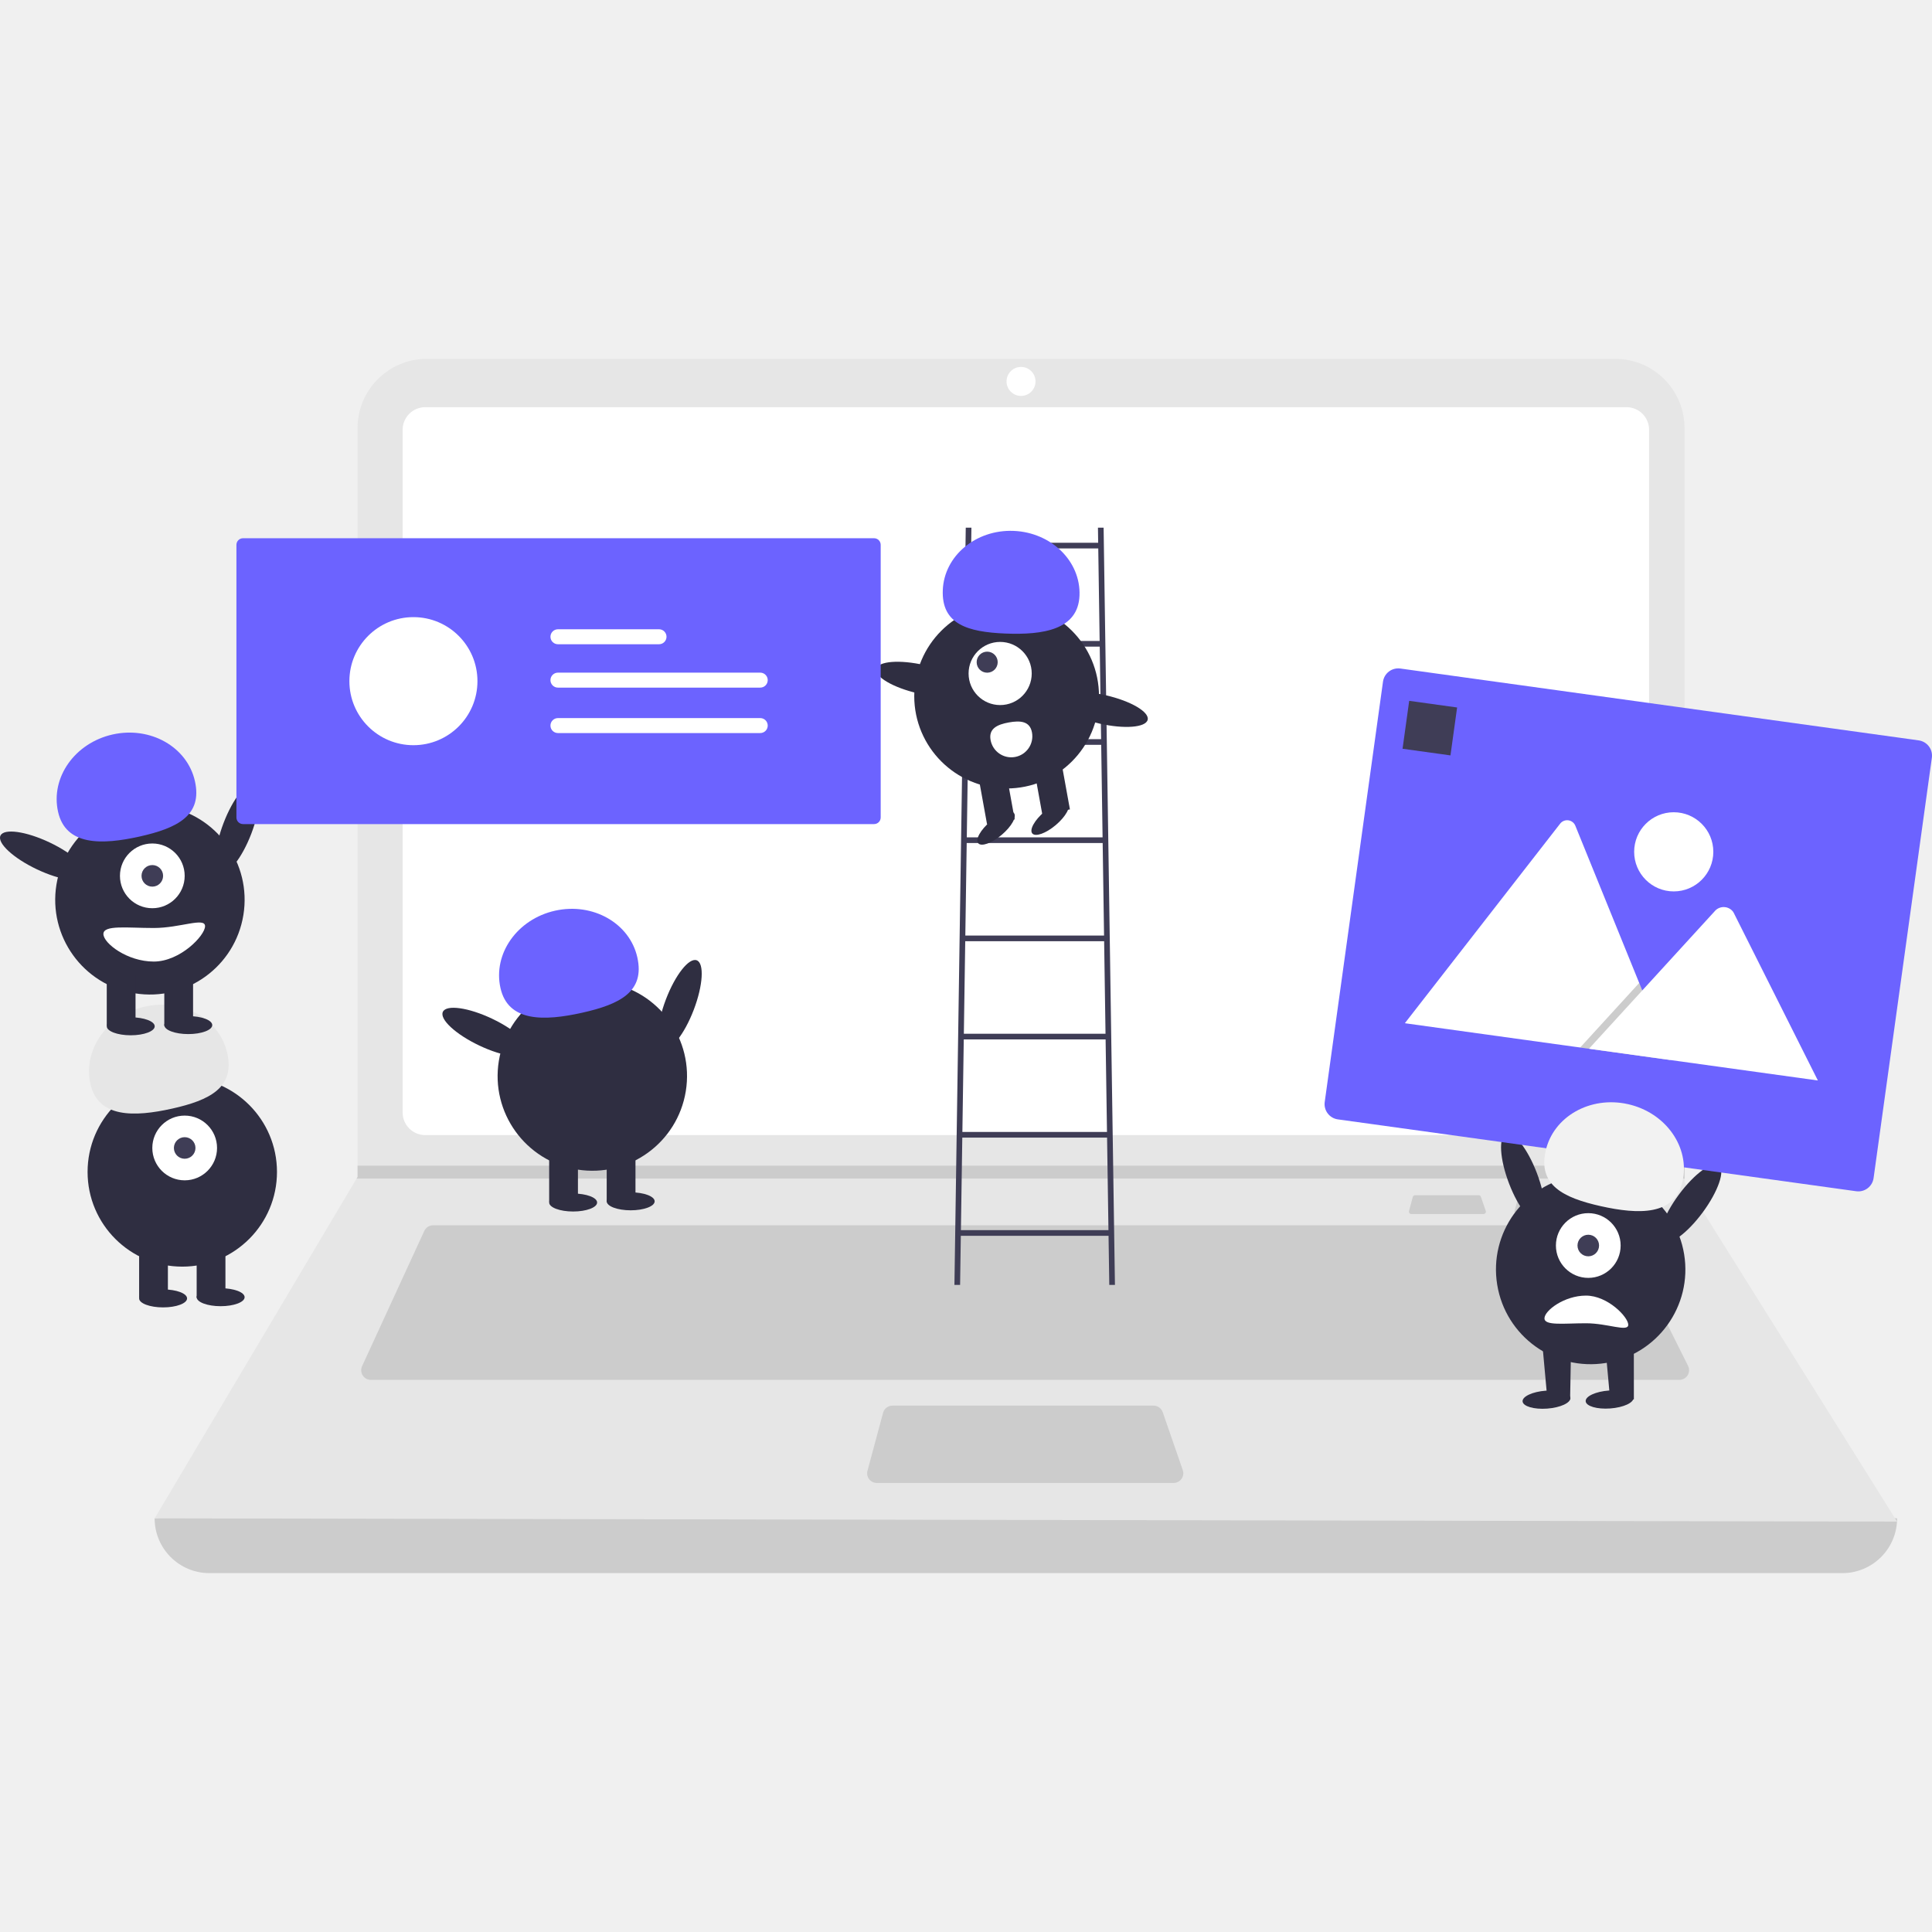
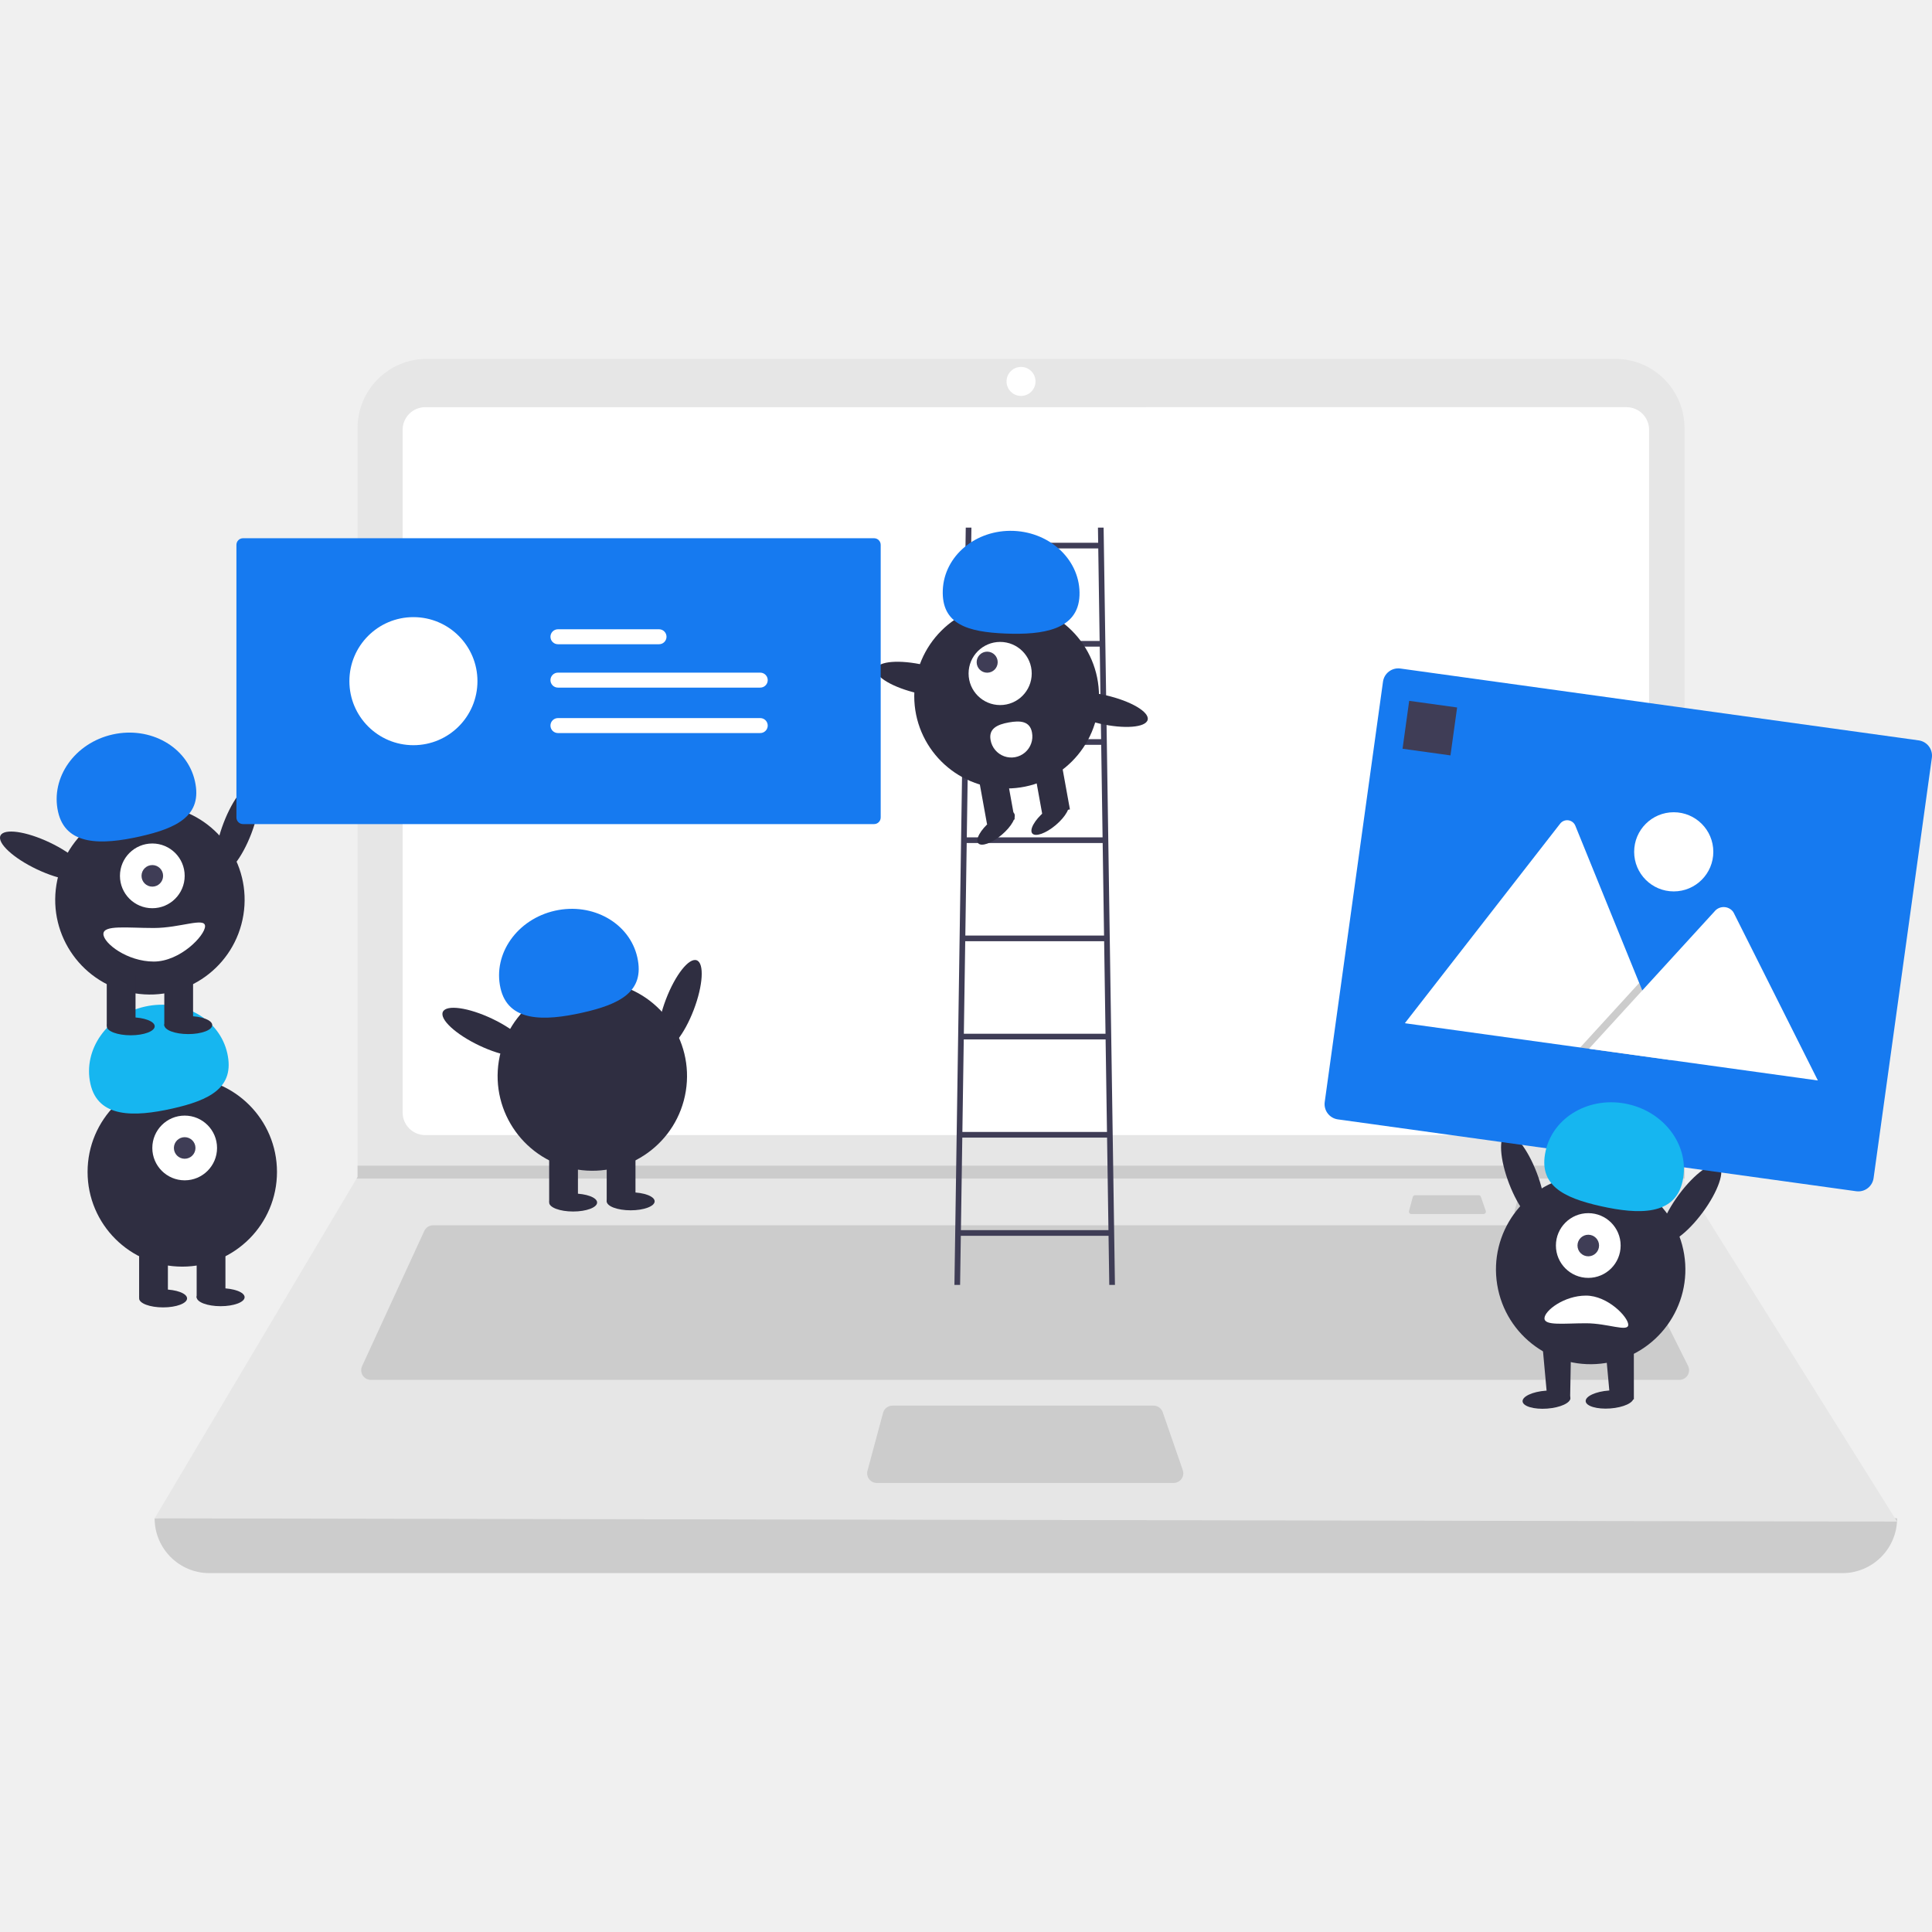
- <svg xmlns="http://www.w3.org/2000/svg" id="f241e7b9-92bc-4a39-8e1f-dd6f59c49ece" data-name="Layer 1" width="600" height="600" viewBox="0 0 600 600" version="1.1">
-   <defs id="defs142" />
-   <g id="g1021" transform="matrix(0.6828766,0,0,0.6828766,-0.00180739,111.4528)" style="stroke-width:1.464">
-     <path id="path2" transform="translate(-160.6798,-173.8927)" d="M 998.543,726.107 H 255.909 a 24.901,24.901 0 0 1 -24.901,-24.901 v 0 q 403.807,-46.93 792.435,0 v 0 a 24.901,24.901 0 0 1 -24.901,24.901 z" style="fill:#cccccc;stroke-width:2.144" />
-     <path id="path4" transform="translate(-160.6798,-173.8927)" d="m 1023.444,702.671 -792.435,-1.465 91.84,-154.532 0.439,-0.732 V 205.37 a 31.475,31.475 0 0 1 31.478,-31.478 h 540.526 a 31.475,31.475 0 0 1 31.478,31.478 v 342.915 z" style="fill:#e6e6e6;stroke-width:2.144" />
-     <path id="path6" transform="translate(-160.6798,-173.8927)" d="m 354.048,195.864 a 10.265,10.265 0 0 0 -10.253,10.253 V 516.647 a 10.265,10.265 0 0 0 10.253,10.253 H 900.404 A 10.266,10.266 0 0 0 910.657,516.647 V 206.117 a 10.265,10.265 0 0 0 -10.253,-10.253 z" style="fill:#ffffff;stroke-width:2.144" />
-     <path id="path8" transform="translate(-160.6798,-173.8927)" d="m 357.639,567.913 a 4.406,4.406 0 0 0 -3.992,2.558 l -28.299,61.52 a 4.394,4.394 0 0 0 3.992,6.231 h 595.111 a 4.394,4.394 0 0 0 3.929,-6.36 l -30.76,-61.52 a 4.372,4.372 0 0 0 -3.929,-2.429 z" style="fill:#cccccc;stroke-width:2.144" />
-     <circle id="circle10" r="6.591" cy="10.253" cx="464.349" style="fill:#ffffff;stroke-width:2.144" />
-     <path id="path12" transform="translate(-160.6798,-173.8927)" d="m 566.534,649.94 a 4.401,4.401 0 0 0 -4.243,3.251 l -7.099,26.366 a 4.394,4.394 0 0 0 4.243,5.537 h 134.998 a 4.393,4.393 0 0 0 4.151,-5.832 l -9.126,-26.366 a 4.397,4.397 0 0 0 -4.153,-2.957 z" style="fill:#cccccc;stroke-width:2.144" />
-     <polygon id="polygon14" points="162.623,372.049 162.623,366.922 766.09,366.922 766.09,372.782 162.169,372.782 " style="fill:#cccccc;stroke-width:2.144" />
-     <path id="path16" transform="translate(-160.6798,-173.8927)" d="m 852.227,554.237 a 1.072,1.072 0 0 0 -1.033,0.792 l -1.729,6.42 a 1.07,1.07 0 0 0 1.033,1.348 h 32.874 a 1.07,1.07 0 0 0 1.011,-1.42 l -2.222,-6.42 a 1.071,1.071 0 0 0 -1.011,-0.72 z" style="fill:#cccccc;stroke-width:2.144" />
-     <path id="path18" transform="translate(-160.6798,-173.8927)" d="m 804.227,554.237 a 1.072,1.072 0 0 0 -1.033,0.792 l -1.729,6.42 a 1.07,1.07 0 0 0 1.033,1.348 h 32.874 a 1.07,1.07 0 0 0 1.011,-1.42 l -2.222,-6.42 a 1.071,1.071 0 0 0 -1.011,-0.72 z" style="fill:#cccccc;stroke-width:2.144" />
-     <path id="path20" transform="translate(-160.6798,-173.8927)" d="m 665.161,595.032 h 2.576 l -5.153,-344.388 h -2.576 l 0.103,6.871 h -57.747 l 0.103,-6.871 h -2.576 l -5.153,344.388 h 2.576 l 0.334,-22.329 h 67.179 z m -3.714,-248.2 H 601.028 l 0.63,-42.082 h 59.16 z m 0.039,2.576 0.63,42.082 h -61.756 l 0.63,-42.082 z m 0.668,44.659 0.63,42.082 h -63.092 l 0.63,-42.082 z m 0.668,44.659 0.63,42.082 h -64.429 l 0.63,-42.082 z m 0.668,44.659 0.63,42.082 H 598.355 l 0.63,-42.082 z m -3.341,-223.294 0.63,42.082 h -59.083 l 0.63,-42.082 z m -62.463,310.035 0.63,-42.082 h 65.842 l 0.63,42.082 z" style="fill:#3f3d56;stroke-width:2.144" />
-     <circle id="circle22" r="42.012" cy="153.358" cx="457.794" style="fill:#2f2e41;stroke-width:2.144" />
-     <rect id="rect24" transform="rotate(-10.26106,-409.7828,1176.532)" height="22.867" width="12.763" y="357.238" x="632.562" style="fill:#2f2e41;stroke-width:2.144" />
-     <rect id="rect26" transform="rotate(-10.26106,-434.901,1181.079)" height="22.867" width="12.763" y="361.785" x="607.444" style="fill:#2f2e41;stroke-width:2.144" />
-     <ellipse id="ellipse28" transform="rotate(-40.26106,296.1316,519.5293)" ry="3.989" rx="10.636" cy="387.298" cx="613.672" style="fill:#2f2e41;stroke-width:2.144" />
-     <ellipse id="ellipse30" transform="rotate(-40.26106,320.7265,515.0769)" ry="3.989" rx="10.636" cy="382.846" cx="638.267" style="fill:#2f2e41;stroke-width:2.144" />
-     <circle id="circle32" r="14.359" cy="143.081" cx="454.853" style="fill:#ffffff;stroke-width:2.144" />
-     <circle id="circle34" r="4.786" cy="137.934" cx="448.952" style="fill:#3f3d56;stroke-width:2.144" />
-     <path id="path36" transform="translate(-160.6798,-173.8927)" d="m 651.616,281.545 c 0.632,-15.554 -12.773,-28.728 -29.941,-29.425 -17.168,-0.697 -31.597,11.346 -32.229,26.9 -0.632,15.554 11.302,19.087 28.47,19.785 17.168,0.697 33.068,-1.706 33.7,-17.26 z" style="fill:#6c63ff;stroke-width:2.144" />
-     <ellipse id="ellipse38" transform="rotate(-77.0899,390.211,333.4887)" ry="21.006" rx="6.594" cy="319.596" cx="579.682" style="fill:#2f2e41;stroke-width:2.144" />
-     <ellipse id="ellipse40" transform="rotate(-77.0899,472.6797,347.2031)" ry="21.006" rx="6.594" cy="333.311" cx="662.15" style="fill:#2f2e41;stroke-width:2.144" />
-     <path id="path42" transform="translate(-160.6798,-173.8927)" d="m 630.013,343.807 a 9.572,9.572 0 1 1 -18.835,3.429 l -0.003,-0.018 c -0.942,-5.202 3.08,-7.043 8.283,-7.985 5.202,-0.942 9.614,-0.628 10.556,4.574 z" style="fill:#ffffff;stroke-width:2.144" />
-     <ellipse id="ellipse44" transform="rotate(-69.08217,263.2123,497.2959)" ry="6.76" rx="21.534" cy="467.526" cx="469.866" style="fill:#2f2e41;stroke-width:2.144" />
-     <circle id="circle46" transform="rotate(-80.78252,247.5255,507.5303)" r="43.067" cy="500.048" cx="430.059" style="fill:#2f2e41;stroke-width:2.144" />
-     <rect id="rect48" height="23.442" width="13.084" y="359.955" x="249.753" style="fill:#2f2e41;stroke-width:2.144" />
-     <rect id="rect50" height="23.442" width="13.084" y="359.955" x="275.921" style="fill:#2f2e41;stroke-width:2.144" />
-     <ellipse id="ellipse52" ry="4.089" rx="10.903" cy="383.67" cx="260.656" style="fill:#2f2e41;stroke-width:2.144" />
-     <ellipse id="ellipse54" ry="4.089" rx="10.903" cy="383.125" cx="286.824" style="fill:#2f2e41;stroke-width:2.144" />
-     <path id="path56" transform="translate(-160.6798,-173.8927)" d="m 388.282,459.997 c -3.477,-15.574 7.639,-31.31 24.829,-35.149 17.19,-3.838 33.944,5.675 37.422,21.249 3.477,15.574 -7.915,21.318 -25.105,25.156 -17.19,3.838 -33.668,4.318 -37.145,-11.256 z" style="fill:#6c63ff;stroke-width:2.144" />
-     <ellipse id="ellipse58" transform="rotate(-64.62574,163.7434,520.1406)" ry="21.534" rx="6.76" cy="480.065" cx="381.55" style="fill:#2f2e41;stroke-width:2.144" />
-     <circle id="circle60" r="43.067" cy="369.763" cx="82.901" style="fill:#2f2e41;stroke-width:2.144" />
-     <rect id="rect62" height="23.442" width="13.084" y="403.563" x="63.275" style="fill:#2f2e41;stroke-width:2.144" />
-     <rect id="rect64" height="23.442" width="13.084" y="403.563" x="89.443" style="fill:#2f2e41;stroke-width:2.144" />
-     <ellipse id="ellipse66" ry="4.089" rx="10.903" cy="427.277" cx="74.178" style="fill:#2f2e41;stroke-width:2.144" />
-     <ellipse id="ellipse68" ry="4.089" rx="10.903" cy="426.732" cx="100.346" style="fill:#2f2e41;stroke-width:2.144" />
-     <circle id="circle70" r="14.719" cy="358.86" cx="83.991" style="fill:#ffffff;stroke-width:2.144" />
-     <circle id="circle72" r="4.906" cy="358.86" cx="83.991" style="fill:#3f3d56;stroke-width:2.144" />
-     <path id="path74" transform="translate(-160.6798,-173.8927)" d="m 201.804,503.604 c -3.477,-15.574 7.639,-31.31 24.829,-35.149 17.19,-3.838 33.944,5.675 37.422,21.249 3.477,15.574 -7.915,21.318 -25.105,25.156 -17.19,3.838 -33.668,4.318 -37.145,-11.256 z" style="fill:#e6e6e6;stroke-width:2.144" />
-     <ellipse id="ellipse76" transform="rotate(-69.08217,62.01507,417.153)" ry="6.76" rx="21.534" cy="387.383" cx="268.669" style="fill:#2f2e41;stroke-width:2.144" />
-     <circle id="circle78" transform="rotate(-80.78252,46.32832,427.3874)" r="43.067" cy="419.905" cx="228.861" style="fill:#2f2e41;stroke-width:2.144" />
-     <rect id="rect80" height="23.442" width="13.084" y="279.812" x="48.556" style="fill:#2f2e41;stroke-width:2.144" />
-     <rect id="rect82" height="23.442" width="13.084" y="279.812" x="74.723" style="fill:#2f2e41;stroke-width:2.144" />
-     <ellipse id="ellipse84" ry="4.089" rx="10.903" cy="303.527" cx="59.459" style="fill:#2f2e41;stroke-width:2.144" />
-     <ellipse id="ellipse86" ry="4.089" rx="10.903" cy="302.982" cx="85.627" style="fill:#2f2e41;stroke-width:2.144" />
-     <circle id="circle88" r="14.719" cy="235.11" cx="69.272" style="fill:#ffffff;stroke-width:2.144" />
-     <circle id="circle90" r="4.906" cy="235.11" cx="69.272" style="fill:#3f3d56;stroke-width:2.144" />
-     <path id="path92" transform="translate(-160.6798,-173.8927)" d="m 187.085,379.854 c -3.477,-15.574 7.639,-31.31 24.829,-35.149 17.19,-3.838 33.944,5.675 37.422,21.249 3.477,15.574 -7.915,21.318 -25.105,25.156 -17.19,3.838 -33.668,4.318 -37.145,-11.256 z" style="fill:#6c63ff;stroke-width:2.144" />
-     <ellipse id="ellipse94" transform="rotate(-64.62574,-37.4538,439.9977)" ry="21.534" rx="6.76" cy="399.922" cx="180.353" style="fill:#2f2e41;stroke-width:2.144" />
-     <path id="path96" transform="translate(-160.6798,-173.8927)" d="m 207.707,435.442 c 0,4.215 10.853,12.539 22.897,12.539 12.043,0 23.335,-11.867 23.335,-16.082 0,-4.215 -11.292,0.818 -23.335,0.818 -12.043,0 -22.897,-1.489 -22.897,2.726 z" style="fill:#ffffff;stroke-width:2.144" />
-     <path id="path98" transform="translate(-160.6798,-173.8927)" d="m 271.204,255.461 a 3.003,3.003 0 0 0 -3,3 v 124 a 3.003,3.003 0 0 0 3,3 h 287 a 3.003,3.003 0 0 0 3,-3 v -124 a 3.003,3.003 0 0 0 -3,-3 z" style="fill:#6c63ff;stroke-width:2.144" />
-     <circle id="circle100" r="29.121" cy="146.569" cx="188.018" style="fill:#ffffff;stroke-width:2.144" />
-     <path transform="translate(-160.6798,-173.8927)" d="m 414.423,316.587 a 3.405,3.405 0 0 0 0,6.81 h 91.946 a 3.405,3.405 0 1 0 0.112,-6.81 q -0.056,-9.5e-4 -0.112,0 z" data-name="Path 40" id="b71acdfd-6a55-428e-917a-53f192cb0203" style="fill:#ffffff;stroke-width:2.144" />
-     <path transform="translate(-160.6798,-173.8927)" d="m 414.423,296.86 a 3.405,3.405 0 0 0 0,6.81 H 460.339 a 3.405,3.405 0 1 0 0.112,-6.81 q -0.056,-9.5e-4 -0.112,0 z" data-name="Path 40" id="ad4fbcfa-41b0-45f9-a593-23b6dc3fe165" style="fill:#ffffff;stroke-width:2.144" />
-     <path transform="translate(-160.6798,-173.8927)" d="m 414.423,337.253 a 3.405,3.405 0 0 0 0,6.81 h 91.946 a 3.405,3.405 0 1 0 0.112,-6.81 q -0.056,-0.001 -0.112,0 z" data-name="Path 40" id="bce2a7cd-a325-424d-9b3a-f63d1dad5aba" style="fill:#ffffff;stroke-width:2.144" />
-     <ellipse id="ellipse105" transform="rotate(-20.91783,301.9376,894.7733)" ry="21.534" rx="6.76" cy="546.503" cx="853.282" style="fill:#2f2e41;stroke-width:2.144" />
-     <circle id="circle107" transform="rotate(-9.21747,-274.8342,1497.709)" r="43.067" cy="588.025" cx="884.09" style="fill:#2f2e41;stroke-width:2.144" />
-     <polygon id="polygon109" points="732.512,476.005 743.058,473.14 743.035,447.932 729.952,447.932 " style="fill:#2f2e41;stroke-width:2.144" />
-     <polygon id="polygon111" points="703.988,476.078 714.058,473.14 714.512,448.005 701.428,448.005 " style="fill:#2f2e41;stroke-width:2.144" />
-     <ellipse id="ellipse113" transform="rotate(-4.18164,-1597.917,2760.883)" ry="4.089" rx="10.903" cy="647.212" cx="863.998" style="fill:#2f2e41;stroke-width:2.144" />
-     <circle id="circle115" r="14.719" cy="403.229" cx="722.32" style="fill:#ffffff;stroke-width:2.144" />
-     <circle id="circle117" r="4.906" cy="403.229" cx="722.32" style="fill:#3f3d56;stroke-width:2.144" />
-     <ellipse id="ellipse119" transform="rotate(-53.5499,676.9463,630.3139)" ry="6.76" rx="21.534" cy="558.041" cx="929.598" style="fill:#2f2e41;stroke-width:2.144" />
-     <path id="path121" transform="translate(-160.6798,-173.8927)" d="m 863.077,610.231 c 0,-3.474 8.945,-10.334 18.871,-10.334 9.926,0 19.232,9.78 19.232,13.254 0,3.474 -9.307,-0.674 -19.232,-0.674 -9.926,0 -18.871,1.228 -18.871,-2.246 z" style="fill:#ffffff;stroke-width:2.144" />
-     <path id="path123" transform="translate(-160.6798,-173.8927)" d="M 1004.856,552.434 769.111,519.753 a 7.008,7.008 0 0 1 -5.972,-7.895 L 789.64,320.687 a 7.008,7.008 0 0 1 7.895,-5.972 l 235.745,32.681 a 7.008,7.008 0 0 1 5.973,7.895 l -26.502,191.172 a 7.008,7.008 0 0 1 -7.895,5.972 z" style="fill:#6c63ff;stroke-width:2.144" />
-     <path id="path125" transform="translate(-160.6798,-173.8927)" d="M 920.402,492.772 800.048,476.088 a 2.477,2.477 0 0 1 -0.445,-0.098 l 70.591,-90.706 a 4.024,4.024 0 0 1 6.938,0.962 l 29.029,71.462 1.391,3.42 z" style="fill:#ffffff;stroke-width:2.144" />
-     <polygon id="polygon127" style="opacity:0.2;isolation:isolate;stroke-width:2.144" points="759.722,318.879 718.63,313.183 742.864,286.679 744.609,284.77 745.481,283.815 746.872,287.235 " />
-     <path id="path129" transform="translate(-160.6798,-173.8927)" d="m 987.415,502.062 -104.097,-14.431 24.234,-26.504 1.744,-1.909 31.579,-34.54 a 5.37,5.37 0 0 1 7.961,0.622 4.796,4.796 0 0 1 0.313,0.524 z" style="fill:#ffffff;stroke-width:2.144" />
-     <circle id="circle131" r="18" cy="224.184" cx="761.186" style="fill:#ffffff;stroke-width:2.144" />
-     <rect id="rect133" transform="matrix(0.99053,0.13732,-0.13732,0.99053,-106.062,-282.0096)" height="22" width="22" y="330.812" x="799.941" style="fill:#3f3d56;stroke-width:2.144" />
-     <path id="path135" transform="translate(-160.6798,-173.8927)" d="m 925.866,547.973 c 3.477,-15.574 -7.639,-31.31 -24.829,-35.149 -17.19,-3.838 -33.944,5.675 -37.422,21.249 -3.477,15.574 7.915,21.318 25.105,25.156 17.19,3.838 33.668,4.318 37.145,-11.256 z" style="fill:#f2f2f2;stroke-width:2.144" />
-     <ellipse id="ellipse137" transform="rotate(-4.18164,-1569.224,2760.814)" ry="4.089" rx="10.903" cy="647.143" cx="892.69" style="fill:#2f2e41;stroke-width:2.144" />
-   </g>
+ <svg xmlns="http://www.w3.org/2000/svg" xmlns:xlink="http://www.w3.org/1999/xlink" id="f241e7b9-92bc-4a39-8e1f-dd6f59c49ece" data-name="Layer 1" width="600" height="600" viewBox="0 0 600 600" version="1.1">
+   <defs id="defs142">
+     <linearGradient id="bb74ba87-0e24-4c9d-a373-e17481b146a7" x1="345.7" y1="823.95" x2="345.7" y2="606.19" gradientTransform="translate(636.4)" gradientUnits="userSpaceOnUse">
+       <stop offset="0" stop-color="gray" stop-opacity="0.25" id="stop2" />
+       <stop offset="0.54" stop-color="gray" stop-opacity="0.12" id="stop4" />
+       <stop offset="1" stop-color="gray" stop-opacity="0.1" id="stop6" />
+     </linearGradient>
+     <linearGradient id="9ace95f1-7a40-47d7-848c-20f8f7c52f52" x1="-254.27" y1="469.69" x2="-254.27" y2="232.12" gradientTransform="matrix(0.7918985,-0.03042168,0.03042168,0.7918985,808.6358,-0.19812)" xlink:href="#bb74ba87-0e24-4c9d-a373-e17481b146a7" />
+   </defs>
+   <path style="fill:#cccccc;stroke-width:1.464" d="M 572.155,488.547 H 65.028 A 17.004,17.004 0 0 1 48.024,471.543 v 0 q 275.75,-32.047 541.136,0 v 0 a 17.004,17.004 0 0 1 -17.004,17.004 z" id="path2" />
+   <path style="fill:#e6e6e6;stroke-width:1.464" d="m 589.159,472.543 -541.136,-1 62.716,-105.526 0.3,-0.5 V 132.948 a 21.494,21.494 0 0 1 21.495,-21.495 H 501.647 a 21.494,21.494 0 0 1 21.495,21.495 v 234.169 z" id="path4" />
+   <path style="fill:#ffffff;stroke-width:1.464" d="m 132.045,126.457 a 7.01,7.01 0 0 0 -7.002,7.002 V 345.511 a 7.01,7.01 0 0 0 7.002,7.002 h 373.093 a 7.01,7.01 0 0 0 7.002,-7.002 V 133.458 a 7.01,7.01 0 0 0 -7.002,-7.002 z" id="path6" />
+   <path style="fill:#cccccc;stroke-width:1.464" d="m 134.497,380.52 a 3.009,3.009 0 0 0 -2.726,1.747 l -19.325,42.011 a 3.001,3.001 0 0 0 2.726,4.255 H 521.559 a 3,3 0 0 0 2.683,-4.343 L 503.237,382.179 a 2.986,2.986 0 0 0 -2.683,-1.659 z" id="path8" />
+   <circle style="fill:#ffffff;stroke-width:1.464" cx="317.091" cy="118.455" r="4.501" id="circle10" />
+   <path style="fill:#cccccc;stroke-width:1.464" d="m 277.147,436.534 a 3.005,3.005 0 0 0 -2.897,2.22 l -4.847,18.005 a 3,3 0 0 0 2.897,3.781 h 92.187 a 3,3 0 0 0 2.835,-3.982 l -6.232,-18.005 a 3.002,3.002 0 0 0 -2.836,-2.019 z" id="path12" />
+   <polygon style="fill:#cccccc;stroke-width:2.144" points="766.09,366.922 766.09,372.782 162.169,372.782 162.623,372.049 162.623,366.922 " id="polygon14" transform="matrix(0.6828766,0,0,0.6828766,-0.00180739,111.4528)" />
+   <path style="fill:#cccccc;stroke-width:1.464" d="m 472.24,371.181 a 0.732,0.732 0 0 0 -0.706,0.541 l -1.18,4.384 a 0.731,0.731 0 0 0 0.706,0.921 h 22.449 a 0.731,0.731 0 0 0 0.69,-0.97 l -1.518,-4.384 a 0.731,0.731 0 0 0 -0.691,-0.492 z" id="path16" />
+   <path style="fill:#cccccc;stroke-width:1.464" d="m 439.462,371.181 a 0.732,0.732 0 0 0 -0.706,0.541 l -1.18,4.384 a 0.731,0.731 0 0 0 0.706,0.921 h 22.449 a 0.731,0.731 0 0 0 0.69,-0.97 l -1.518,-4.384 a 0.731,0.731 0 0 0 -0.691,-0.492 z" id="path18" />
+   <path style="fill:#3f3d56;stroke-width:1.464" d="m 344.497,399.039 h 1.759 l -3.519,-235.175 h -1.759 l 0.07,4.692 h -39.434 l 0.07,-4.692 h -1.759 l -3.519,235.175 h 1.759 l 0.228,-15.248 h 45.875 z m -2.536,-169.49 h -41.259 l 0.43,-28.737 h 40.399 z m 0.026,1.759 0.43,28.737 h -42.172 l 0.43,-28.737 z m 0.456,30.496 0.43,28.737 h -43.084 l 0.43,-28.737 z m 0.456,30.496 0.43,28.737 h -43.997 l 0.43,-28.737 z m 0.456,30.496 0.43,28.737 h -44.91 l 0.43,-28.737 z m -2.282,-152.482 0.43,28.737 h -40.346 l 0.43,-28.737 z M 298.42,382.031 l 0.43,-28.737 h 44.962 l 0.43,28.737 z" id="path20" />
+   <circle style="fill:#2f2e41;stroke-width:1.464" cx="312.615" cy="216.177" r="28.689" id="circle22" />
+   <rect style="fill:#2f2e41;stroke-width:1.464" x="273.465" y="290.923" width="8.716" height="15.616" transform="rotate(-10.26106)" id="rect24" />
+   <rect style="fill:#2f2e41;stroke-width:1.464" x="256.033" y="290.922" width="8.716" height="15.616" transform="rotate(-10.26106)" id="rect26" />
+   <ellipse style="fill:#2f2e41;stroke-width:1.464" cx="69.847" cy="396.173" rx="7.263" ry="2.724" transform="rotate(-40.26106)" id="ellipse28" />
+   <ellipse style="fill:#2f2e41;stroke-width:1.464" cx="84.628" cy="404.707" rx="7.263" ry="2.724" transform="rotate(-40.26106)" id="ellipse30" />
+   <circle style="fill:#ffffff;stroke-width:1.464" cx="310.607" cy="209.16" r="9.805" id="circle32" />
+   <circle style="fill:#3f3d56;stroke-width:1.464" cx="306.577" cy="205.645" r="3.268" id="circle34" />
+   <path style="fill:#167af0;stroke-width:1.464;fill-opacity:1" d="m 335.247,184.966 c 0.431,-10.621 -8.722,-19.617 -20.446,-20.094 -11.723,-0.476 -21.577,7.748 -22.008,18.369 -0.431,10.621 7.718,13.034 19.441,13.511 11.723,0.476 22.581,-1.165 23.013,-11.786 z" id="path36" />
+   <ellipse style="fill:#2f2e41;stroke-width:1.464" cx="-141.691" cy="326.023" rx="4.503" ry="14.345" transform="rotate(-77.0899)" id="ellipse38" />
+   <ellipse style="fill:#2f2e41;stroke-width:1.464" cx="-138.238" cy="383.008" rx="4.503" ry="14.345" transform="rotate(-77.0899)" id="ellipse40" />
+   <path style="fill:#ffffff;stroke-width:1.464" d="m 320.495,227.483 a 6.537,6.537 0 1 1 -12.862,2.341 l -0.002,-0.013 c -0.643,-3.552 2.104,-4.809 5.656,-5.453 3.552,-0.643 6.565,-0.429 7.209,3.124 z" id="path42" />
+   <ellipse style="fill:#2f2e41;stroke-width:1.464" cx="-216.027" cy="308.601" rx="14.705" ry="4.616" transform="rotate(-69.08217)" id="ellipse44" />
+   <circle style="fill:#2f2e41;stroke-width:1.464" cx="-300.396" cy="235.105" r="29.41" transform="rotate(-80.78252)" id="circle46" />
+   <rect style="fill:#2f2e41;stroke-width:1.464" x="170.549" y="357.258" width="8.935" height="16.008" id="rect48" />
+   <rect style="fill:#2f2e41;stroke-width:1.464" x="188.418" y="357.258" width="8.935" height="16.008" id="rect50" />
+   <ellipse style="fill:#2f2e41;stroke-width:1.464" cx="177.994" cy="373.452" rx="7.445" ry="2.792" id="ellipse52" />
+   <ellipse style="fill:#2f2e41;stroke-width:1.464" cx="195.863" cy="373.08" rx="7.445" ry="2.792" id="ellipse54" />
+   <path style="fill:#167af0;stroke-width:1.464;fill-opacity:1" d="m 155.422,306.827 c -2.375,-10.635 5.216,-21.381 16.955,-24.002 11.739,-2.621 23.18,3.875 25.554,14.51 2.375,10.635 -5.405,14.557 -17.144,17.178 -11.739,2.621 -22.991,2.948 -25.366,-7.686 z" id="path56" />
+   <ellipse style="fill:#2f2e41;stroke-width:1.464" cx="-224.975" cy="273.632" rx="4.616" ry="14.705" transform="rotate(-64.62574)" id="ellipse58" />
+   <circle style="fill:#2f2e41;stroke-width:1.464" cx="56.609" cy="363.955" r="29.41" id="circle60" />
+   <rect style="fill:#2f2e41;stroke-width:1.464" x="43.207" y="387.036" width="8.935" height="16.008" id="rect62" />
+   <rect style="fill:#2f2e41;stroke-width:1.464" x="61.077" y="387.036" width="8.935" height="16.008" id="rect64" />
+   <ellipse style="fill:#2f2e41;stroke-width:1.464" cx="50.653" cy="403.23" rx="7.445" ry="2.792" id="ellipse66" />
+   <ellipse style="fill:#2f2e41;stroke-width:1.464" cx="68.522" cy="402.858" rx="7.445" ry="2.792" id="ellipse68" />
+   <circle style="fill:#ffffff;stroke-width:1.464" cx="57.354" cy="356.51" r="10.051" id="circle70" />
+   <circle style="fill:#3f3d56;stroke-width:1.464" cx="57.354" cy="356.51" r="3.35" id="circle72" />
+   <path style="fill:#16b6f0;stroke-width:1.464;fill-opacity:1" d="m 28.081,336.605 c -2.375,-10.635 5.216,-21.381 16.955,-24.002 11.739,-2.621 23.18,3.875 25.554,14.51 2.375,10.635 -5.405,14.557 -17.144,17.178 -11.739,2.621 -22.991,2.949 -25.366,-7.687 z" id="path74" />
+   <ellipse style="fill:#2f2e41;stroke-width:1.464" cx="-213.959" cy="160.723" rx="14.705" ry="4.616" transform="rotate(-69.08217)" id="ellipse76" />
+   <circle style="fill:#2f2e41;stroke-width:1.464" cx="-268.383" cy="90.719" r="29.41" transform="rotate(-80.78252)" id="circle78" />
+   <rect style="fill:#2f2e41;stroke-width:1.464" x="33.156" y="302.53" width="8.935" height="16.008" id="rect80" />
+   <rect style="fill:#2f2e41;stroke-width:1.464" x="51.025" y="302.53" width="8.935" height="16.008" id="rect82" />
+   <ellipse style="fill:#2f2e41;stroke-width:1.464" cx="40.601" cy="318.724" rx="7.445" ry="2.792" id="ellipse84" />
+   <ellipse style="fill:#2f2e41;stroke-width:1.464" cx="58.471" cy="318.352" rx="7.445" ry="2.792" id="ellipse86" />
+   <circle style="fill:#ffffff;stroke-width:1.464" cx="47.302" cy="272.004" r="10.051" id="circle88" />
+   <circle style="fill:#3f3d56;stroke-width:1.464" cx="47.302" cy="272.004" r="3.35" id="circle90" />
+   <path style="fill:#167af0;stroke-width:1.464;fill-opacity:1" d="m 18.029,252.099 c -2.375,-10.635 5.216,-21.381 16.955,-24.002 11.739,-2.621 23.18,3.875 25.554,14.51 2.375,10.635 -5.405,14.557 -17.144,17.178 -11.739,2.621 -22.991,2.949 -25.366,-7.686 z" id="path92" />
+   <ellipse style="fill:#2f2e41;stroke-width:1.464" cx="-234.404" cy="126.041" rx="4.616" ry="14.705" transform="rotate(-64.62574)" id="ellipse94" />
+   <path style="fill:#ffffff;stroke-width:1.464" d="m 32.112,290.059 c 0,2.878 7.411,8.562 15.636,8.562 8.224,0 15.935,-8.104 15.935,-10.982 0,-2.878 -7.711,0.558 -15.935,0.558 -8.224,0 -15.636,-1.017 -15.636,1.861 z" id="path96" />
+   <path style="fill:#167af0;stroke-width:1.464;fill-opacity:1" d="m 75.472,167.154 a 2.051,2.051 0 0 0 -2.049,2.049 v 84.677 a 2.051,2.051 0 0 0 2.049,2.049 H 271.458 a 2.051,2.051 0 0 0 2.049,-2.049 v -84.677 a 2.051,2.051 0 0 0 -2.049,-2.049 z" id="path98" />
+   <circle style="fill:#ffffff;stroke-width:1.464" cx="128.391" cy="211.541" r="19.886" id="circle100" />
+   <path style="fill:#ffffff;stroke-width:1.464" id="b71acdfd-6a55-428e-917a-53f192cb0203" data-name="Path 40" d="m 173.274,208.895 a 2.325,2.325 0 0 0 0,4.65 h 62.788 a 2.325,2.325 0 1 0 0.076,-4.65 q -0.038,-6.5e-4 -0.076,0 z" />
+   <path style="fill:#ffffff;stroke-width:1.464" id="ad4fbcfa-41b0-45f9-a593-23b6dc3fe165" data-name="Path 40" d="m 173.274,195.424 a 2.325,2.325 0 0 0 0,4.65 h 31.355 a 2.325,2.325 0 1 0 0.076,-4.65 q -0.038,-6.5e-4 -0.076,0 z" />
+   <path style="fill:#ffffff;stroke-width:1.464" id="bce2a7cd-a325-424d-9b3a-f63d1dad5aba" data-name="Path 40" d="m 173.274,223.008 a 2.325,2.325 0 0 0 0,4.65 h 62.788 a 2.325,2.325 0 1 0 0.076,-4.65 q -0.038,-6.9e-4 -0.076,0 z" />
+   <ellipse style="fill:#2f2e41;stroke-width:1.464" cx="311.152" cy="510.645" rx="4.616" ry="14.705" transform="rotate(-20.91783)" id="ellipse105" />
+   <circle style="fill:#2f2e41;stroke-width:1.464" cx="424.467" cy="468.293" r="29.41" transform="rotate(-9.21747)" id="circle107" />
+   <polygon style="fill:#2f2e41;stroke-width:2.144" points="743.035,447.932 729.952,447.932 732.512,476.005 743.058,473.14 " id="polygon109" transform="matrix(0.6828766,0,0,0.6828766,-0.00180739,111.4528)" />
+   <polygon style="fill:#2f2e41;stroke-width:2.144" points="714.512,448.005 701.428,448.005 703.988,476.078 714.058,473.14 " id="polygon111" transform="matrix(0.6828766,0,0,0.6828766,-0.00180739,111.4528)" />
+   <ellipse style="fill:#2f2e41;stroke-width:1.464" cx="447.303" cy="468.535" rx="7.445" ry="2.792" transform="rotate(-4.18164)" id="ellipse113" />
+   <circle style="fill:#ffffff;stroke-width:1.464" cx="493.253" cy="386.808" r="10.051" id="circle115" />
+   <circle style="fill:#3f3d56;stroke-width:1.464" cx="493.253" cy="386.808" r="3.35" id="circle117" />
+   <ellipse style="fill:#2f2e41;stroke-width:1.464" cx="11.3" cy="644.427" rx="14.705" ry="4.616" transform="rotate(-53.5499)" id="ellipse119" />
+   <path style="fill:#ffffff;stroke-width:1.464" d="m 479.649,409.418 c 0,-2.372 6.108,-7.057 12.886,-7.057 6.778,0 13.133,6.679 13.133,9.051 0,2.372 -6.355,-0.46 -13.133,-0.46 -6.778,0 -12.886,0.838 -12.886,-1.534 z" id="path121" />
+   <path style="fill:#167af0;stroke-width:1.464;fill-opacity:1" d="M 576.467,369.95 415.482,347.633 a 4.786,4.786 0 0 1 -4.078,-5.391 l 18.098,-130.547 a 4.786,4.786 0 0 1 5.391,-4.078 l 160.985,22.317 a 4.786,4.786 0 0 1 4.078,5.391 L 581.858,365.872 a 4.786,4.786 0 0 1 -5.391,4.078 z" id="path123" />
+   <path style="fill:#ffffff;stroke-width:1.464" d="m 518.795,329.208 -82.187,-11.394 a 1.691,1.691 0 0 1 -0.304,-0.067 l 48.205,-61.941 a 2.748,2.748 0 0 1 4.738,0.657 l 19.823,48.8 0.95,2.335 z" id="path125" />
+   <polygon points="742.864,286.679 744.609,284.77 745.481,283.815 746.872,287.235 759.722,318.879 718.63,313.183 " style="opacity:0.2;isolation:isolate;stroke-width:2.144" id="polygon127" transform="matrix(0.6828766,0,0,0.6828766,-0.00180739,111.4528)" />
+   <path style="fill:#ffffff;stroke-width:1.464" d="m 564.556,335.552 -71.085,-9.854 16.549,-18.099 1.191,-1.304 21.565,-23.587 a 3.667,3.667 0 0 1 5.436,0.425 3.275,3.275 0 0 1 0.214,0.358 z" id="path129" />
+   <circle style="fill:#ffffff;stroke-width:1.464" cx="519.794" cy="264.542" r="12.292" id="circle131" />
+   <rect style="fill:#3f3d56;stroke-width:1.464" x="463.38" y="155.494" width="15.023" height="15.023" transform="rotate(7.89277)" id="rect133" />
+   <path style="fill:#16b6f0;stroke-width:1.464;fill-opacity:1" d="m 522.526,366.904 c 2.375,-10.635 -5.216,-21.381 -16.955,-24.002 -11.739,-2.621 -23.18,3.875 -25.554,14.51 -2.375,10.635 5.405,14.557 17.144,17.178 11.739,2.621 22.991,2.949 25.366,-7.686 z" id="path135" />
+   <ellipse style="fill:#2f2e41;stroke-width:1.464" cx="466.848" cy="469.917" rx="7.445" ry="2.792" transform="rotate(-4.18164)" id="ellipse137" />
</svg>
